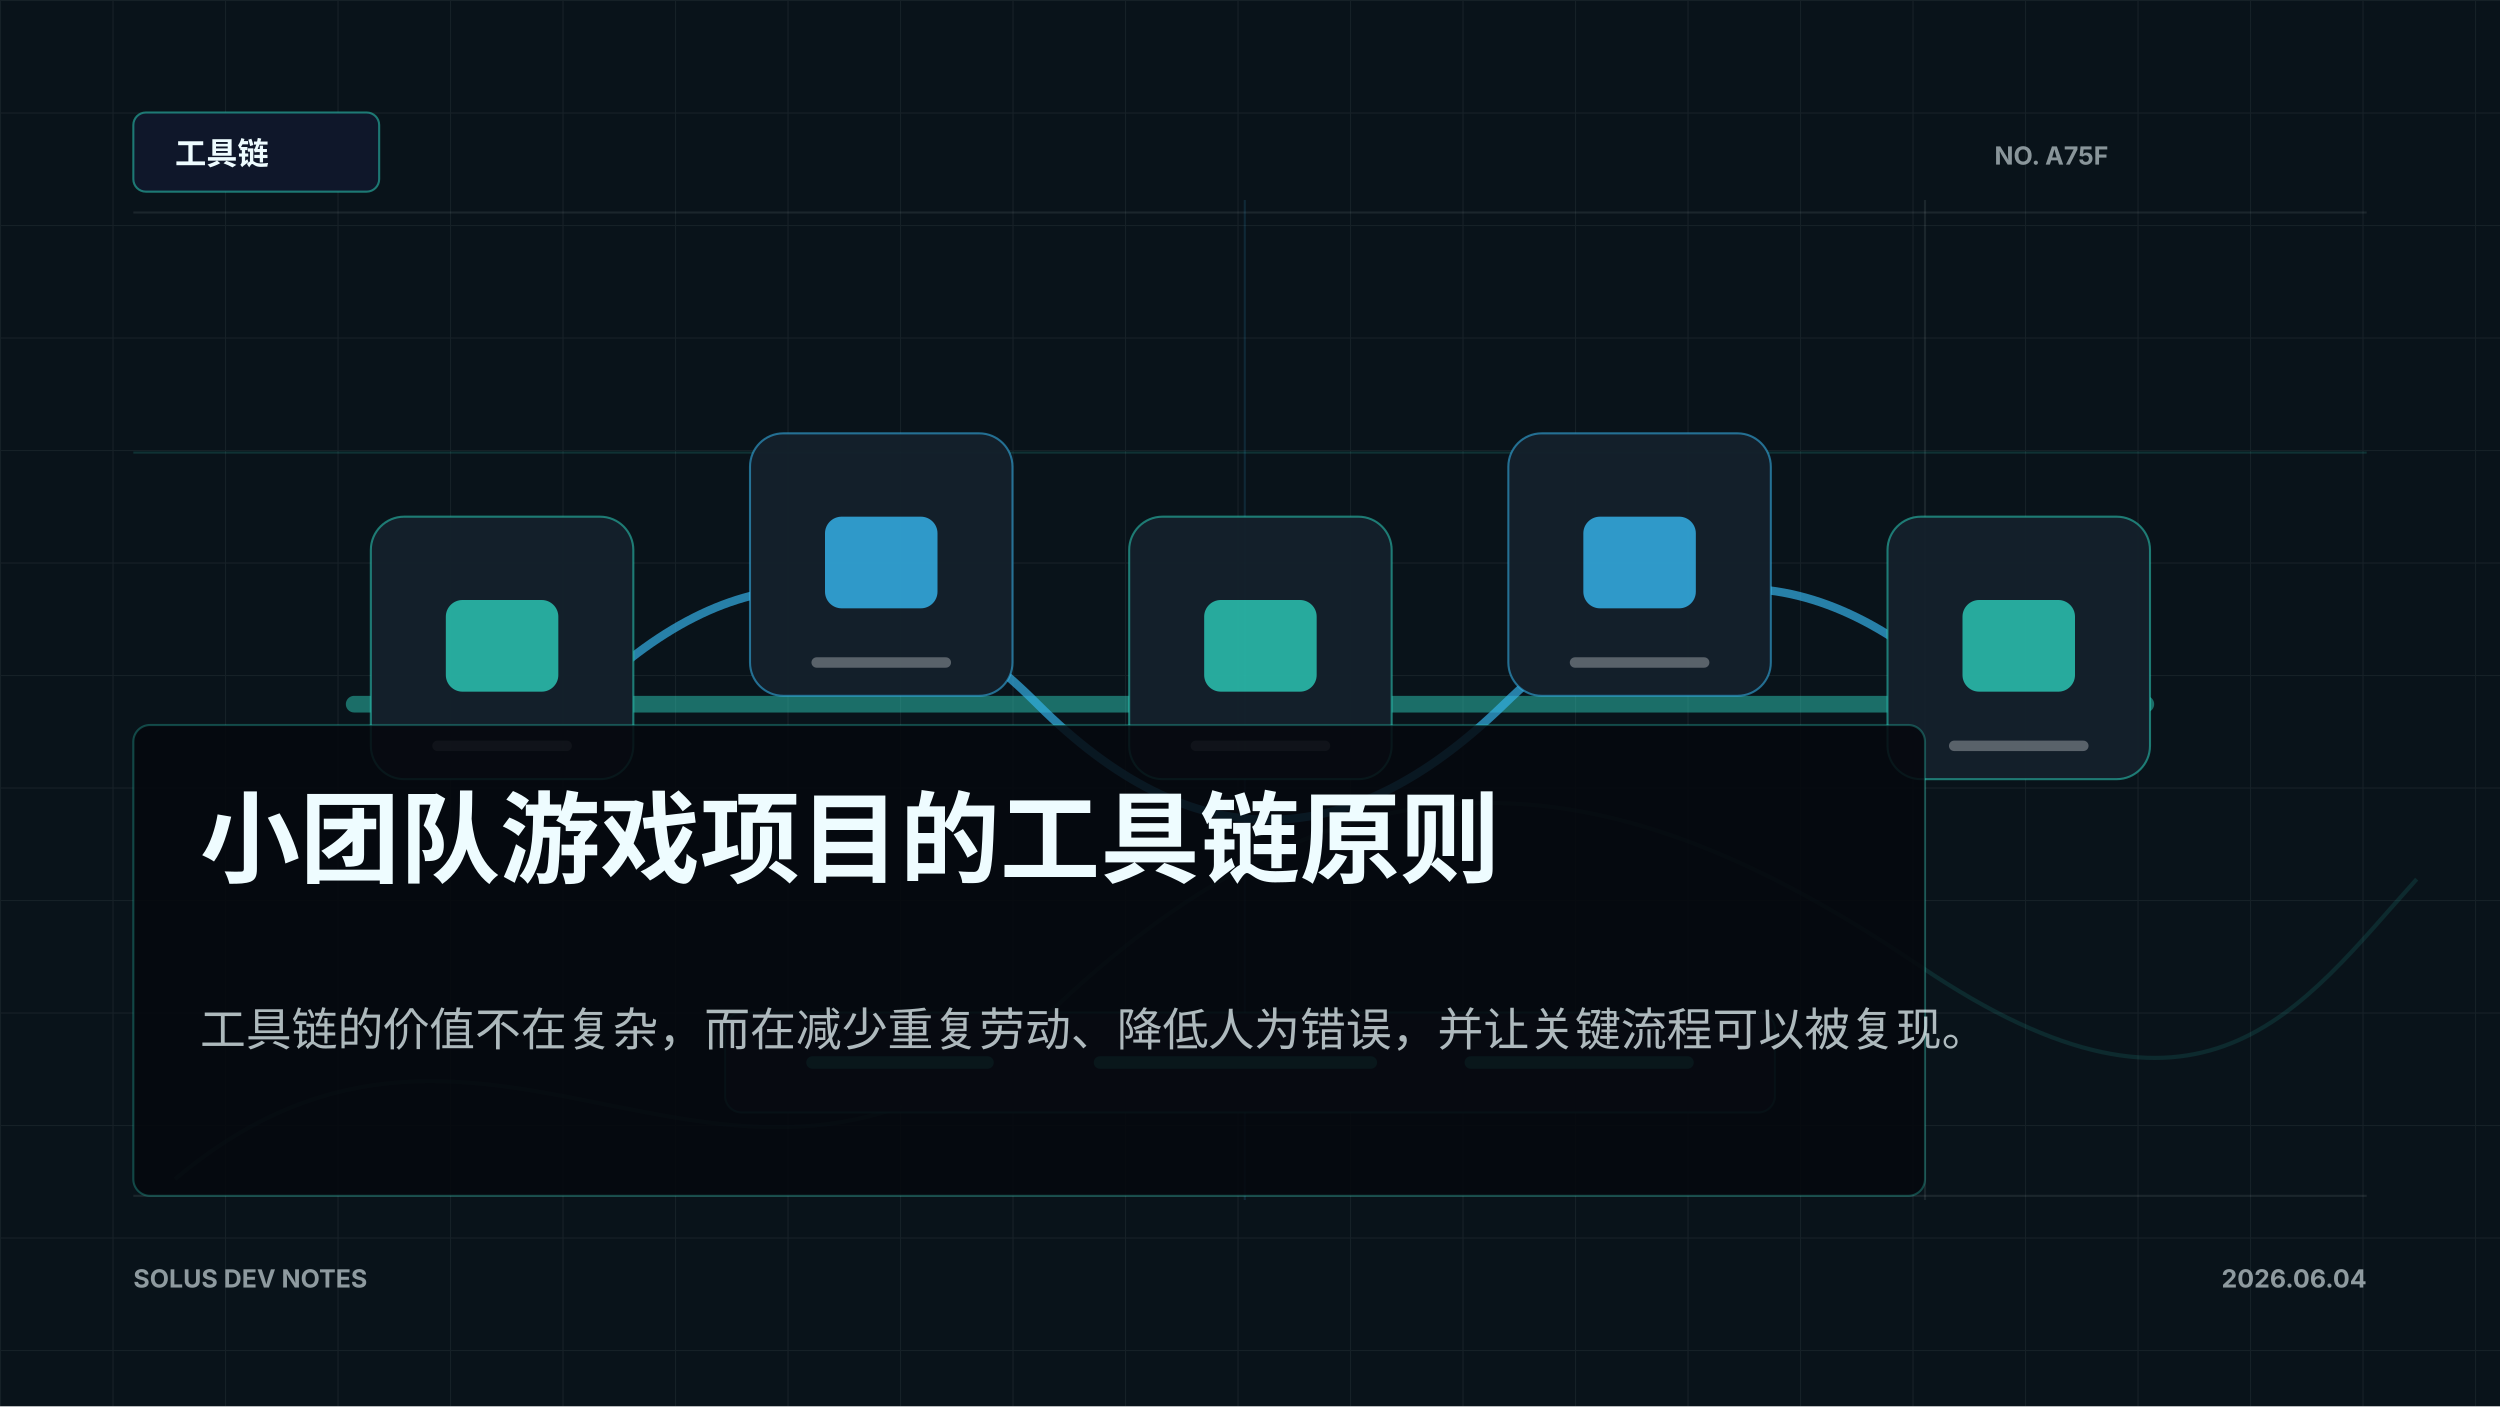
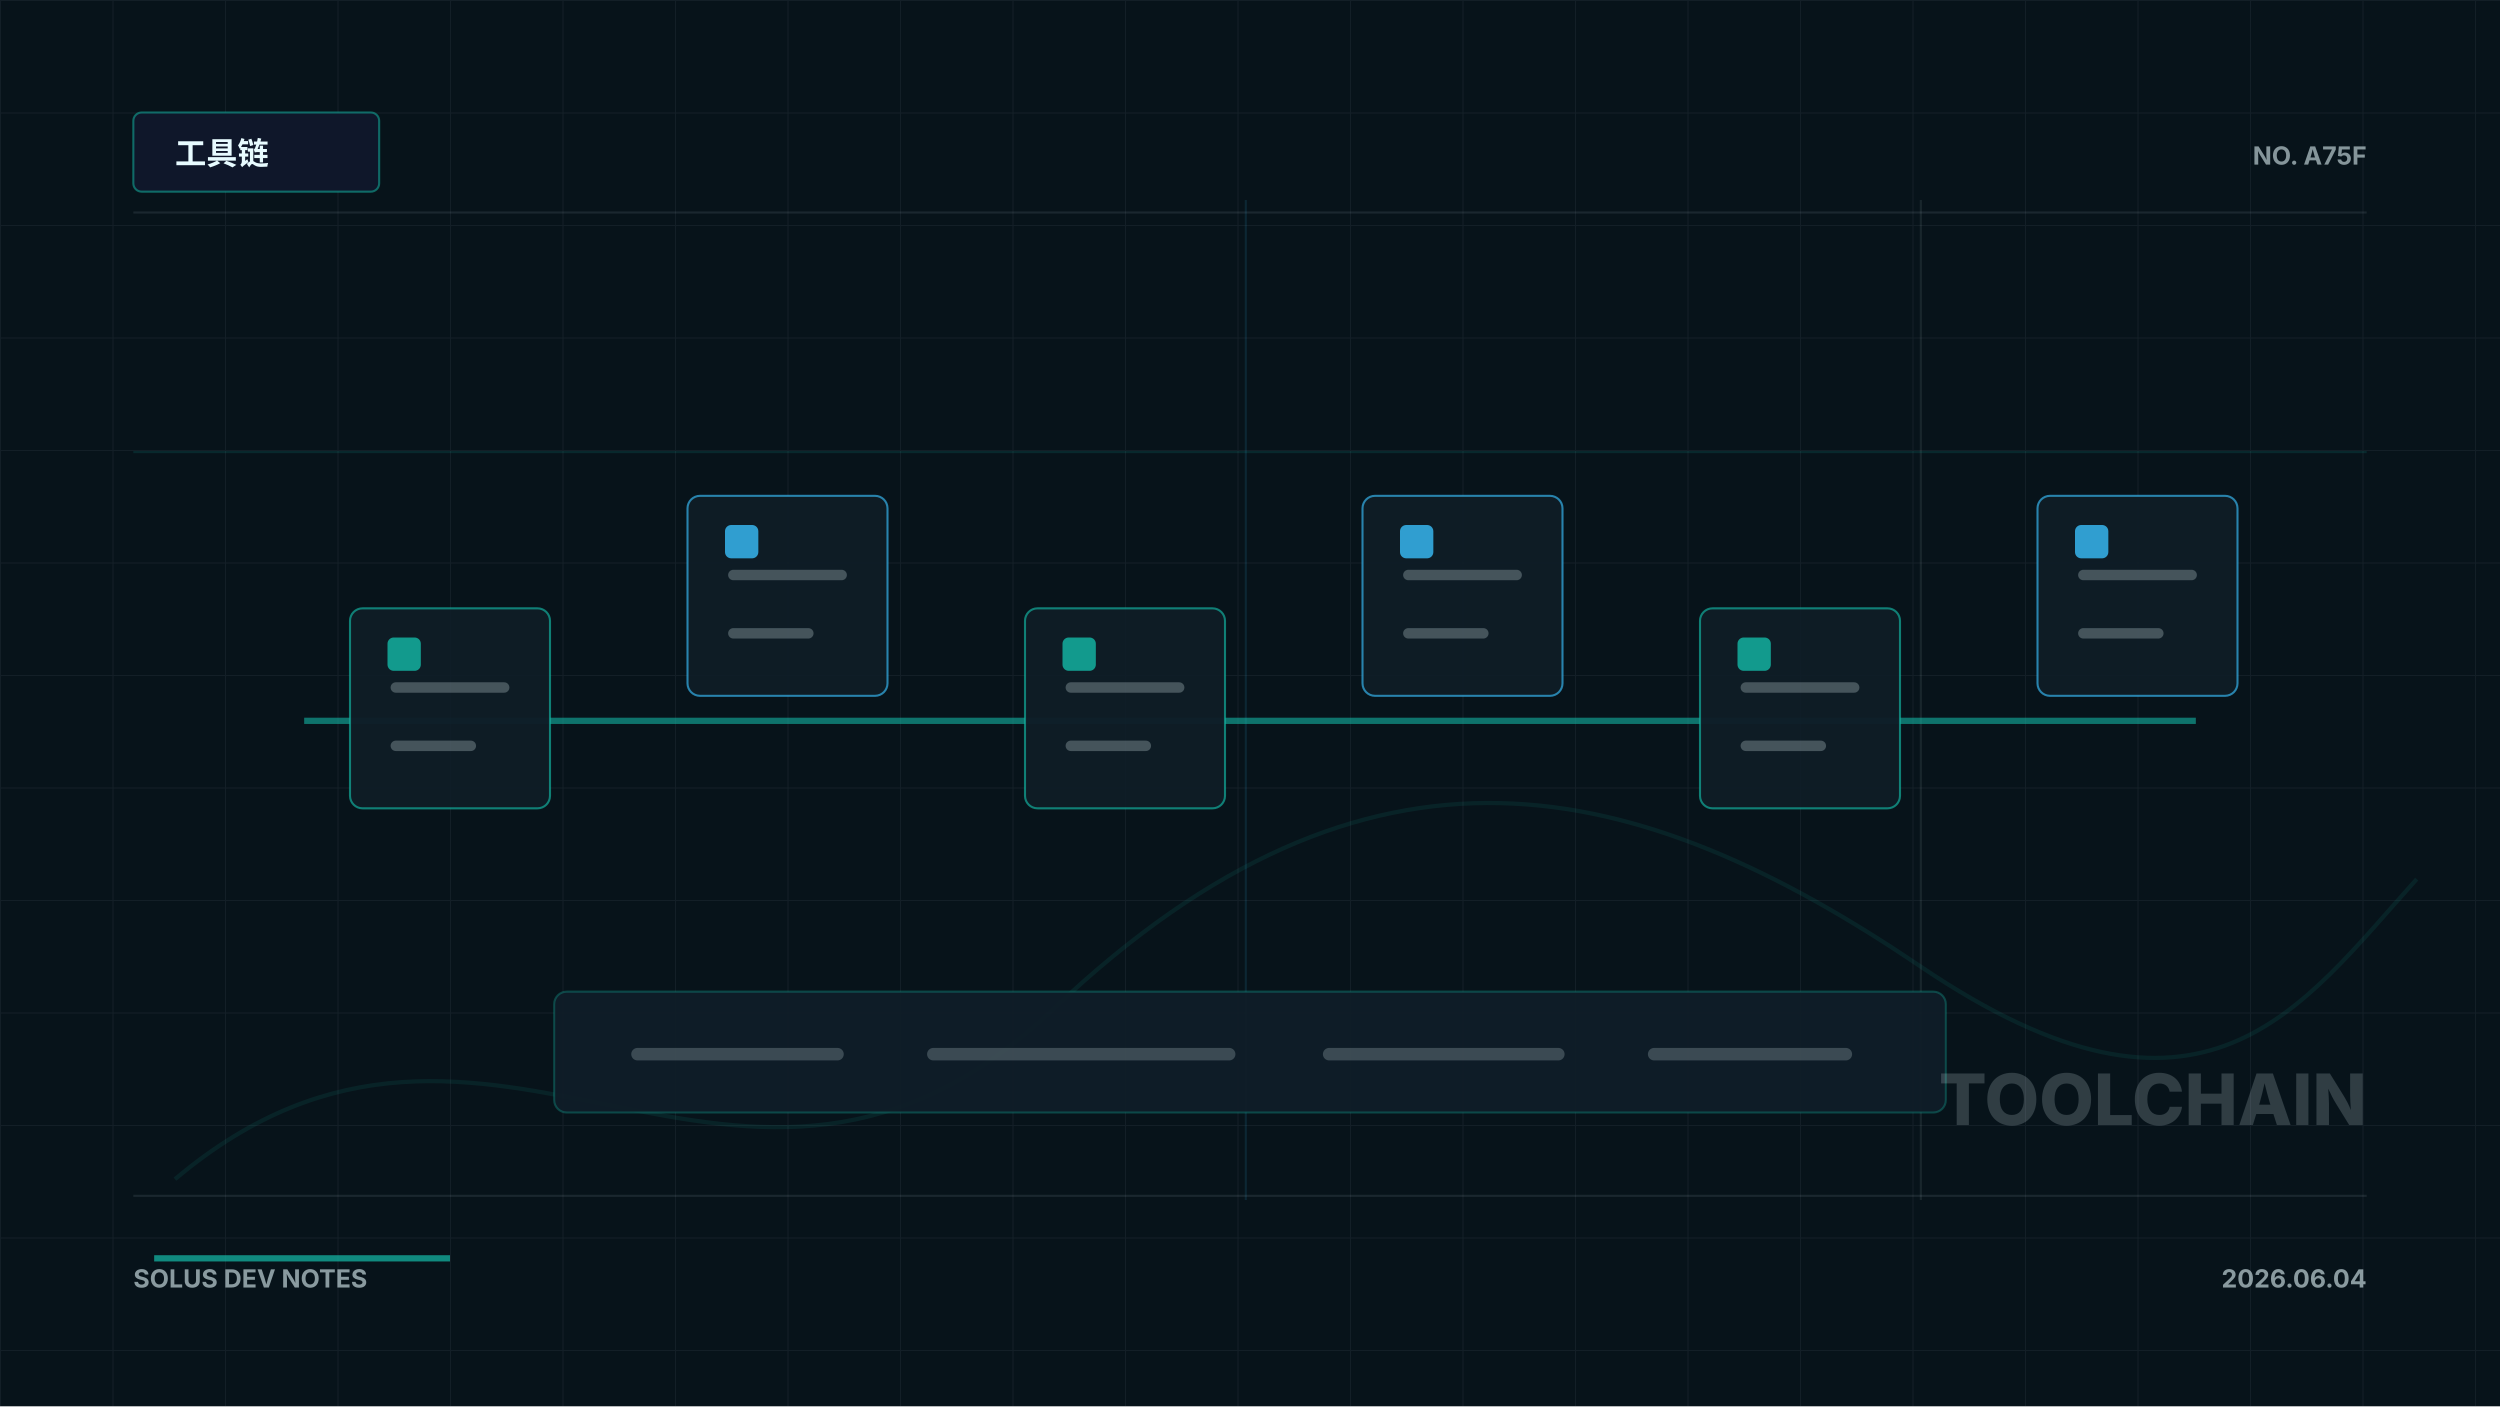
- <svg xmlns="http://www.w3.org/2000/svg" viewBox="0 0 1200 675" role="img" aria-label="小团队游戏项目的工具链原则">
+ <svg xmlns="http://www.w3.org/2000/svg" viewBox="0 0 1200 675" role="img" aria-label="小团队游戏项目的工具链原则 封面">
  <defs>
    <pattern id="grid" width="54" height="54" patternUnits="userSpaceOnUse">
-       <path d="M54 0H0v54" fill="none" stroke="#eefcff" stroke-opacity=".06" />
+       <path d="M54 0H0v54" fill="none" stroke="#e7fbff" stroke-opacity=".055" />
    </pattern>
  </defs>
-   <rect width="1200" height="675" fill="#09131a" />
+   <rect width="1200" height="675" fill="#07131a" />
  <rect width="1200" height="675" fill="url(#grid)" />
-   <path d="M64 102H1136M64 574H1136" stroke="#eefcff" stroke-opacity=".08" />
-   <path d="M924 96v480" stroke="#eefcff" stroke-opacity=".08" />
-   <path d="M64 217.25H1136" stroke="#2dd4bf" stroke-opacity=".16" />
-   <path d="M597.5 96v480" stroke="#38bdf8" stroke-opacity=".13" />
-   <path d="M84 566C236 438 354 628 506 484s280-112 416-20 182 20 238-42" fill="none" stroke="#2dd4bf" stroke-opacity=".12" stroke-width="2" />
+   <path d="M64 102H1136M64 574H1136" stroke="#e7fbff" stroke-opacity=".09" />
+   <path d="M922 96v480" stroke="#e7fbff" stroke-opacity=".08" />
+   <path d="M64 217H1136" stroke="#14b8a6" stroke-opacity=".14" />
+   <path d="M598 96v480" stroke="#38bdf8" stroke-opacity=".12" />
+   <path d="M84 566C236 438 354 628 506 484s280-112 416-20 182 20 238-42" fill="none" stroke="#14b8a6" stroke-opacity=".1" stroke-width="2" />
  <g opacity=".94">
-     <path d="M170 338h860" stroke="#2dd4bf" stroke-width="8" stroke-linecap="round" opacity=".5" />
-     <path d="M278 338c74-74 146-74 220 0s148 74 224 0 150-74 226 0" fill="none" stroke="#38bdf8" stroke-width="4" opacity=".68" />
-     <g>
-       <rect x="178" y="248" width="126" height="126" rx="16" fill="#13202b" stroke="#2dd4bf" stroke-opacity=".56" />
-       <rect x="214" y="288" width="54" height="44" rx="8" fill="#2dd4bf" opacity=".82" />
-       <path d="M210 358h62" stroke="#fff" stroke-opacity=".32" stroke-width="5" stroke-linecap="round" />
+     <path d="M146 346h908" stroke="#14b8a6" stroke-width="3" opacity=".62" />
+     <g opacity=".96">
+       <rect x="168" y="292" width="96" height="96" rx="6" fill="#0f1d27" stroke="#14b8a6" stroke-opacity=".72" />
+       <path d="M190 330h52M190 358h36" stroke="#e7fbff" stroke-opacity=".28" stroke-width="5" stroke-linecap="round" />
+       <rect x="186" y="306" width="16" height="16" rx="3" fill="#14b8a6" opacity=".9" />
    </g>
-     <g>
-       <rect x="360" y="208" width="126" height="126" rx="16" fill="#13202b" stroke="#38bdf8" stroke-opacity=".56" />
-       <rect x="396" y="248" width="54" height="44" rx="8" fill="#38bdf8" opacity=".82" />
-       <path d="M392 318h62" stroke="#fff" stroke-opacity=".32" stroke-width="5" stroke-linecap="round" />
+     <g opacity=".96">
+       <rect x="330" y="238" width="96" height="96" rx="6" fill="#0f1d27" stroke="#38bdf8" stroke-opacity=".72" />
+       <path d="M352 276h52M352 304h36" stroke="#e7fbff" stroke-opacity=".28" stroke-width="5" stroke-linecap="round" />
+       <rect x="348" y="252" width="16" height="16" rx="3" fill="#38bdf8" opacity=".9" />
    </g>
-     <g>
-       <rect x="542" y="248" width="126" height="126" rx="16" fill="#13202b" stroke="#2dd4bf" stroke-opacity=".56" />
-       <rect x="578" y="288" width="54" height="44" rx="8" fill="#2dd4bf" opacity=".82" />
-       <path d="M574 358h62" stroke="#fff" stroke-opacity=".32" stroke-width="5" stroke-linecap="round" />
+     <g opacity=".96">
+       <rect x="492" y="292" width="96" height="96" rx="6" fill="#0f1d27" stroke="#14b8a6" stroke-opacity=".72" />
+       <path d="M514 330h52M514 358h36" stroke="#e7fbff" stroke-opacity=".28" stroke-width="5" stroke-linecap="round" />
+       <rect x="510" y="306" width="16" height="16" rx="3" fill="#14b8a6" opacity=".9" />
    </g>
-     <g>
-       <rect x="724" y="208" width="126" height="126" rx="16" fill="#13202b" stroke="#38bdf8" stroke-opacity=".56" />
-       <rect x="760" y="248" width="54" height="44" rx="8" fill="#38bdf8" opacity=".82" />
-       <path d="M756 318h62" stroke="#fff" stroke-opacity=".32" stroke-width="5" stroke-linecap="round" />
+     <g opacity=".96">
+       <rect x="654" y="238" width="96" height="96" rx="6" fill="#0f1d27" stroke="#38bdf8" stroke-opacity=".72" />
+       <path d="M676 276h52M676 304h36" stroke="#e7fbff" stroke-opacity=".28" stroke-width="5" stroke-linecap="round" />
+       <rect x="672" y="252" width="16" height="16" rx="3" fill="#38bdf8" opacity=".9" />
    </g>
-     <g>
-       <rect x="906" y="248" width="126" height="126" rx="16" fill="#13202b" stroke="#2dd4bf" stroke-opacity=".56" />
-       <rect x="942" y="288" width="54" height="44" rx="8" fill="#2dd4bf" opacity=".82" />
-       <path d="M938 358h62" stroke="#fff" stroke-opacity=".32" stroke-width="5" stroke-linecap="round" />
+     <g opacity=".96">
+       <rect x="816" y="292" width="96" height="96" rx="6" fill="#0f1d27" stroke="#14b8a6" stroke-opacity=".72" />
+       <path d="M838 330h52M838 358h36" stroke="#e7fbff" stroke-opacity=".28" stroke-width="5" stroke-linecap="round" />
+       <rect x="834" y="306" width="16" height="16" rx="3" fill="#14b8a6" opacity=".9" />
    </g>
-     <rect x="348" y="486" width="504" height="48" rx="8" fill="#13202b" stroke="#2dd4bf" stroke-opacity=".3" />
-     <path d="M390 510h84M528 510h130M706 510h104" stroke="#2dd4bf" stroke-width="6" stroke-linecap="round" opacity=".55" />
+     <g opacity=".96">
+       <rect x="978" y="238" width="96" height="96" rx="6" fill="#0f1d27" stroke="#38bdf8" stroke-opacity=".72" />
+       <path d="M1000 276h52M1000 304h36" stroke="#e7fbff" stroke-opacity=".28" stroke-width="5" stroke-linecap="round" />
+       <rect x="996" y="252" width="16" height="16" rx="3" fill="#38bdf8" opacity=".9" />
+     </g>
+     <rect x="266" y="476" width="668" height="58" rx="6" fill="#0f1d27" stroke="#14b8a6" stroke-opacity=".32" />
+     <path d="M306 506h96M448 506h142M638 506h110M794 506h92" stroke="#e7fbff" stroke-width="6" stroke-linecap="round" opacity=".22" />
  </g>
  <g>
-     <rect x="64" y="348" width="860" height="226" rx="8" fill="#05070d" opacity=".86" stroke="#2dd4bf" stroke-opacity=".34" />
-     <text fill="#eefcff" font-size="48" font-weight="800" font-family="Inter, Microsoft YaHei, Arial" letter-spacing="0">
-       <tspan x="96" y="420">小团队游戏项目的工具链原则</tspan>
-     </text>
-     <text fill="#eefcff" font-size="22" font-weight="500" opacity=".72" font-family="Inter, Microsoft YaHei, Arial" letter-spacing="0">
-       <tspan x="96" y="502">工具链的价值不在复杂，而在减少重复劳动、降低人为错误，并让关键流程可以被复现。</tspan>
-     </text>
-   </g>
-   <g>
-     <rect x="64" y="54" width="118" height="38" rx="6" fill="#0f172a" stroke="#2dd4bf" stroke-opacity=".52" />
-     <text x="84" y="79" fill="#eefcff" font-size="15" font-weight="700" font-family="Inter, Microsoft YaHei, Arial">工具链</text>
-     <text x="1012" y="79" text-anchor="end" fill="#eefcff" font-size="12" font-weight="700" opacity=".56" font-family="Inter, Arial">NO. A75F</text>
-     <text x="64" y="618" fill="#eefcff" font-size="12" font-weight="700" opacity=".58" font-family="Inter, Arial">SOLUS DEV NOTES</text>
-     <text x="1136" y="618" text-anchor="end" fill="#eefcff" font-size="12" font-weight="700" opacity=".58" font-family="Inter, Arial">2026.06.04</text>
+     <rect x="64" y="54" width="118" height="38" rx="4" fill="#0f172a" stroke="#14b8a6" stroke-opacity=".52" />
+     <text x="84" y="79" fill="#e7fbff" font-size="15" font-weight="700" font-family="Inter, Microsoft YaHei, Arial">工具链</text>
+     <text x="1136" y="79" text-anchor="end" fill="#e7fbff" font-size="12" font-weight="700" opacity=".56" font-family="Inter, Arial">NO. A75F</text>
+     <path d="M74 604h142" stroke="#14b8a6" stroke-width="3" opacity=".72" />
+     <text x="64" y="618" fill="#e7fbff" font-size="12" font-weight="700" opacity=".58" font-family="Inter, Arial">SOLUS DEV NOTES</text>
+     <text x="1136" y="618" text-anchor="end" fill="#e7fbff" font-size="12" font-weight="700" opacity=".58" font-family="Inter, Arial">2026.06.04</text>
+     <text x="1136" y="540" text-anchor="end" fill="#e7fbff" font-size="34" font-weight="800" opacity=".18" font-family="Inter, Arial" letter-spacing="0">TOOLCHAIN</text>
  </g>
</svg>
